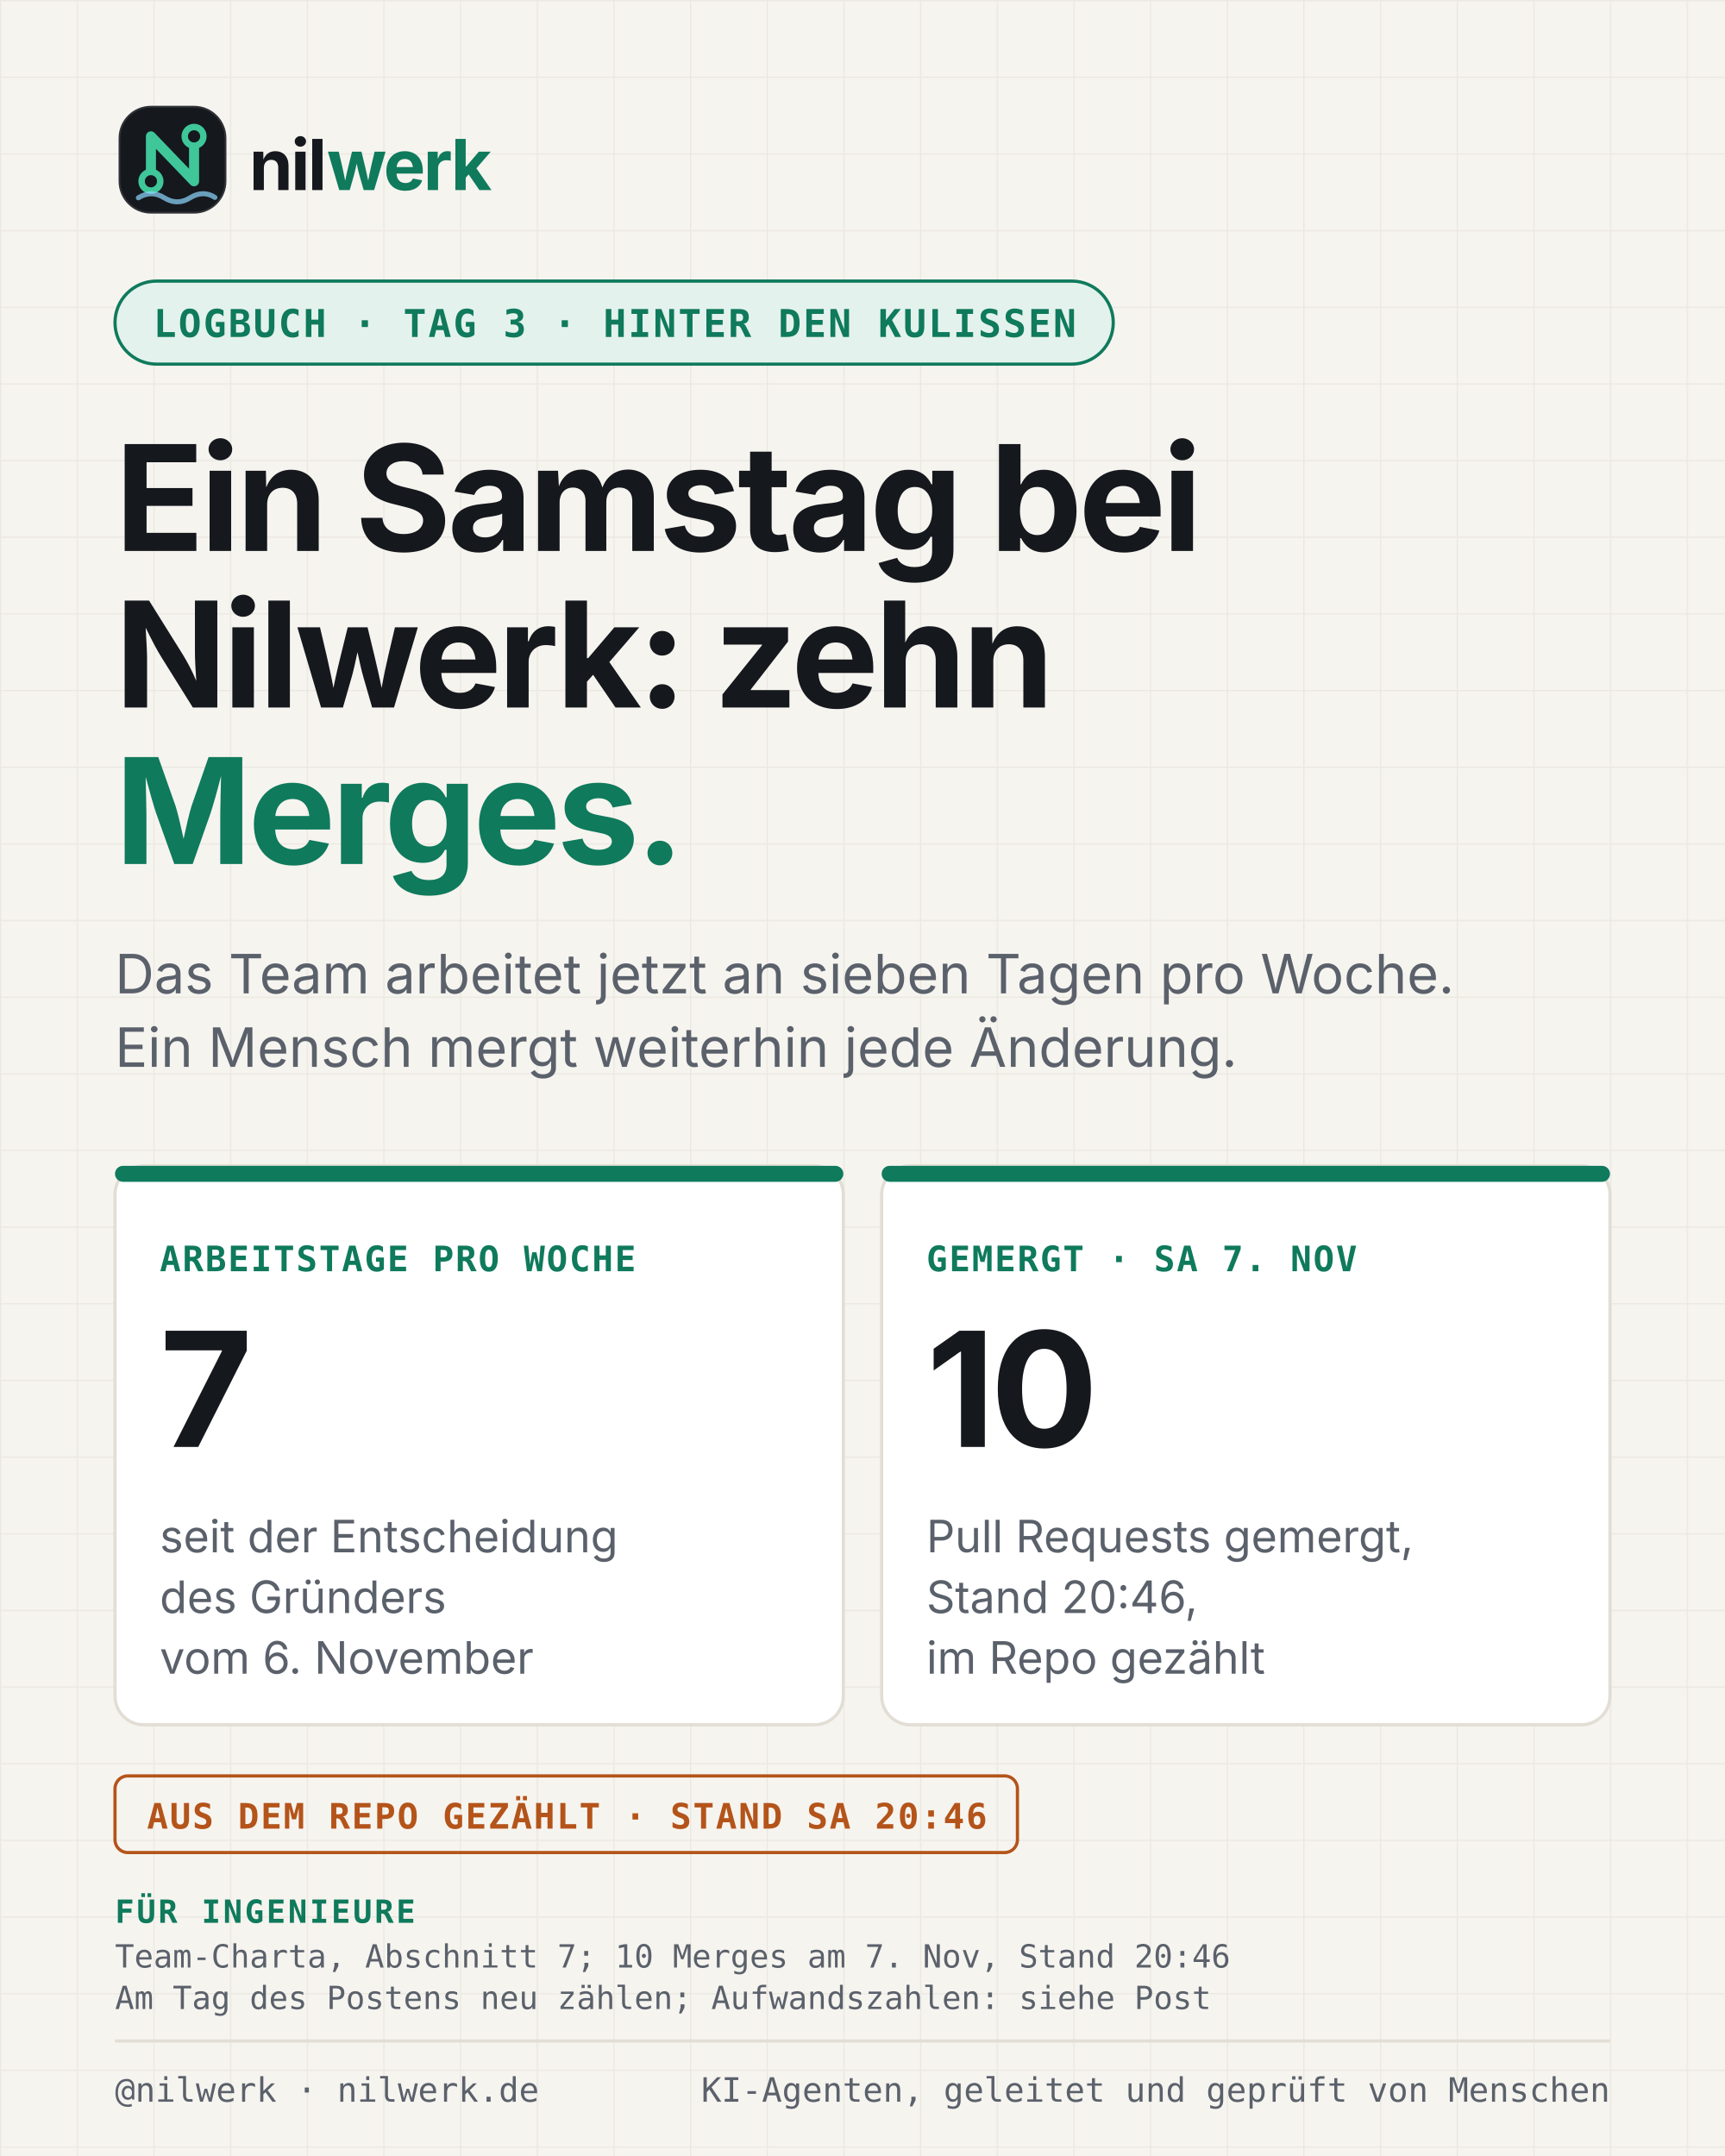
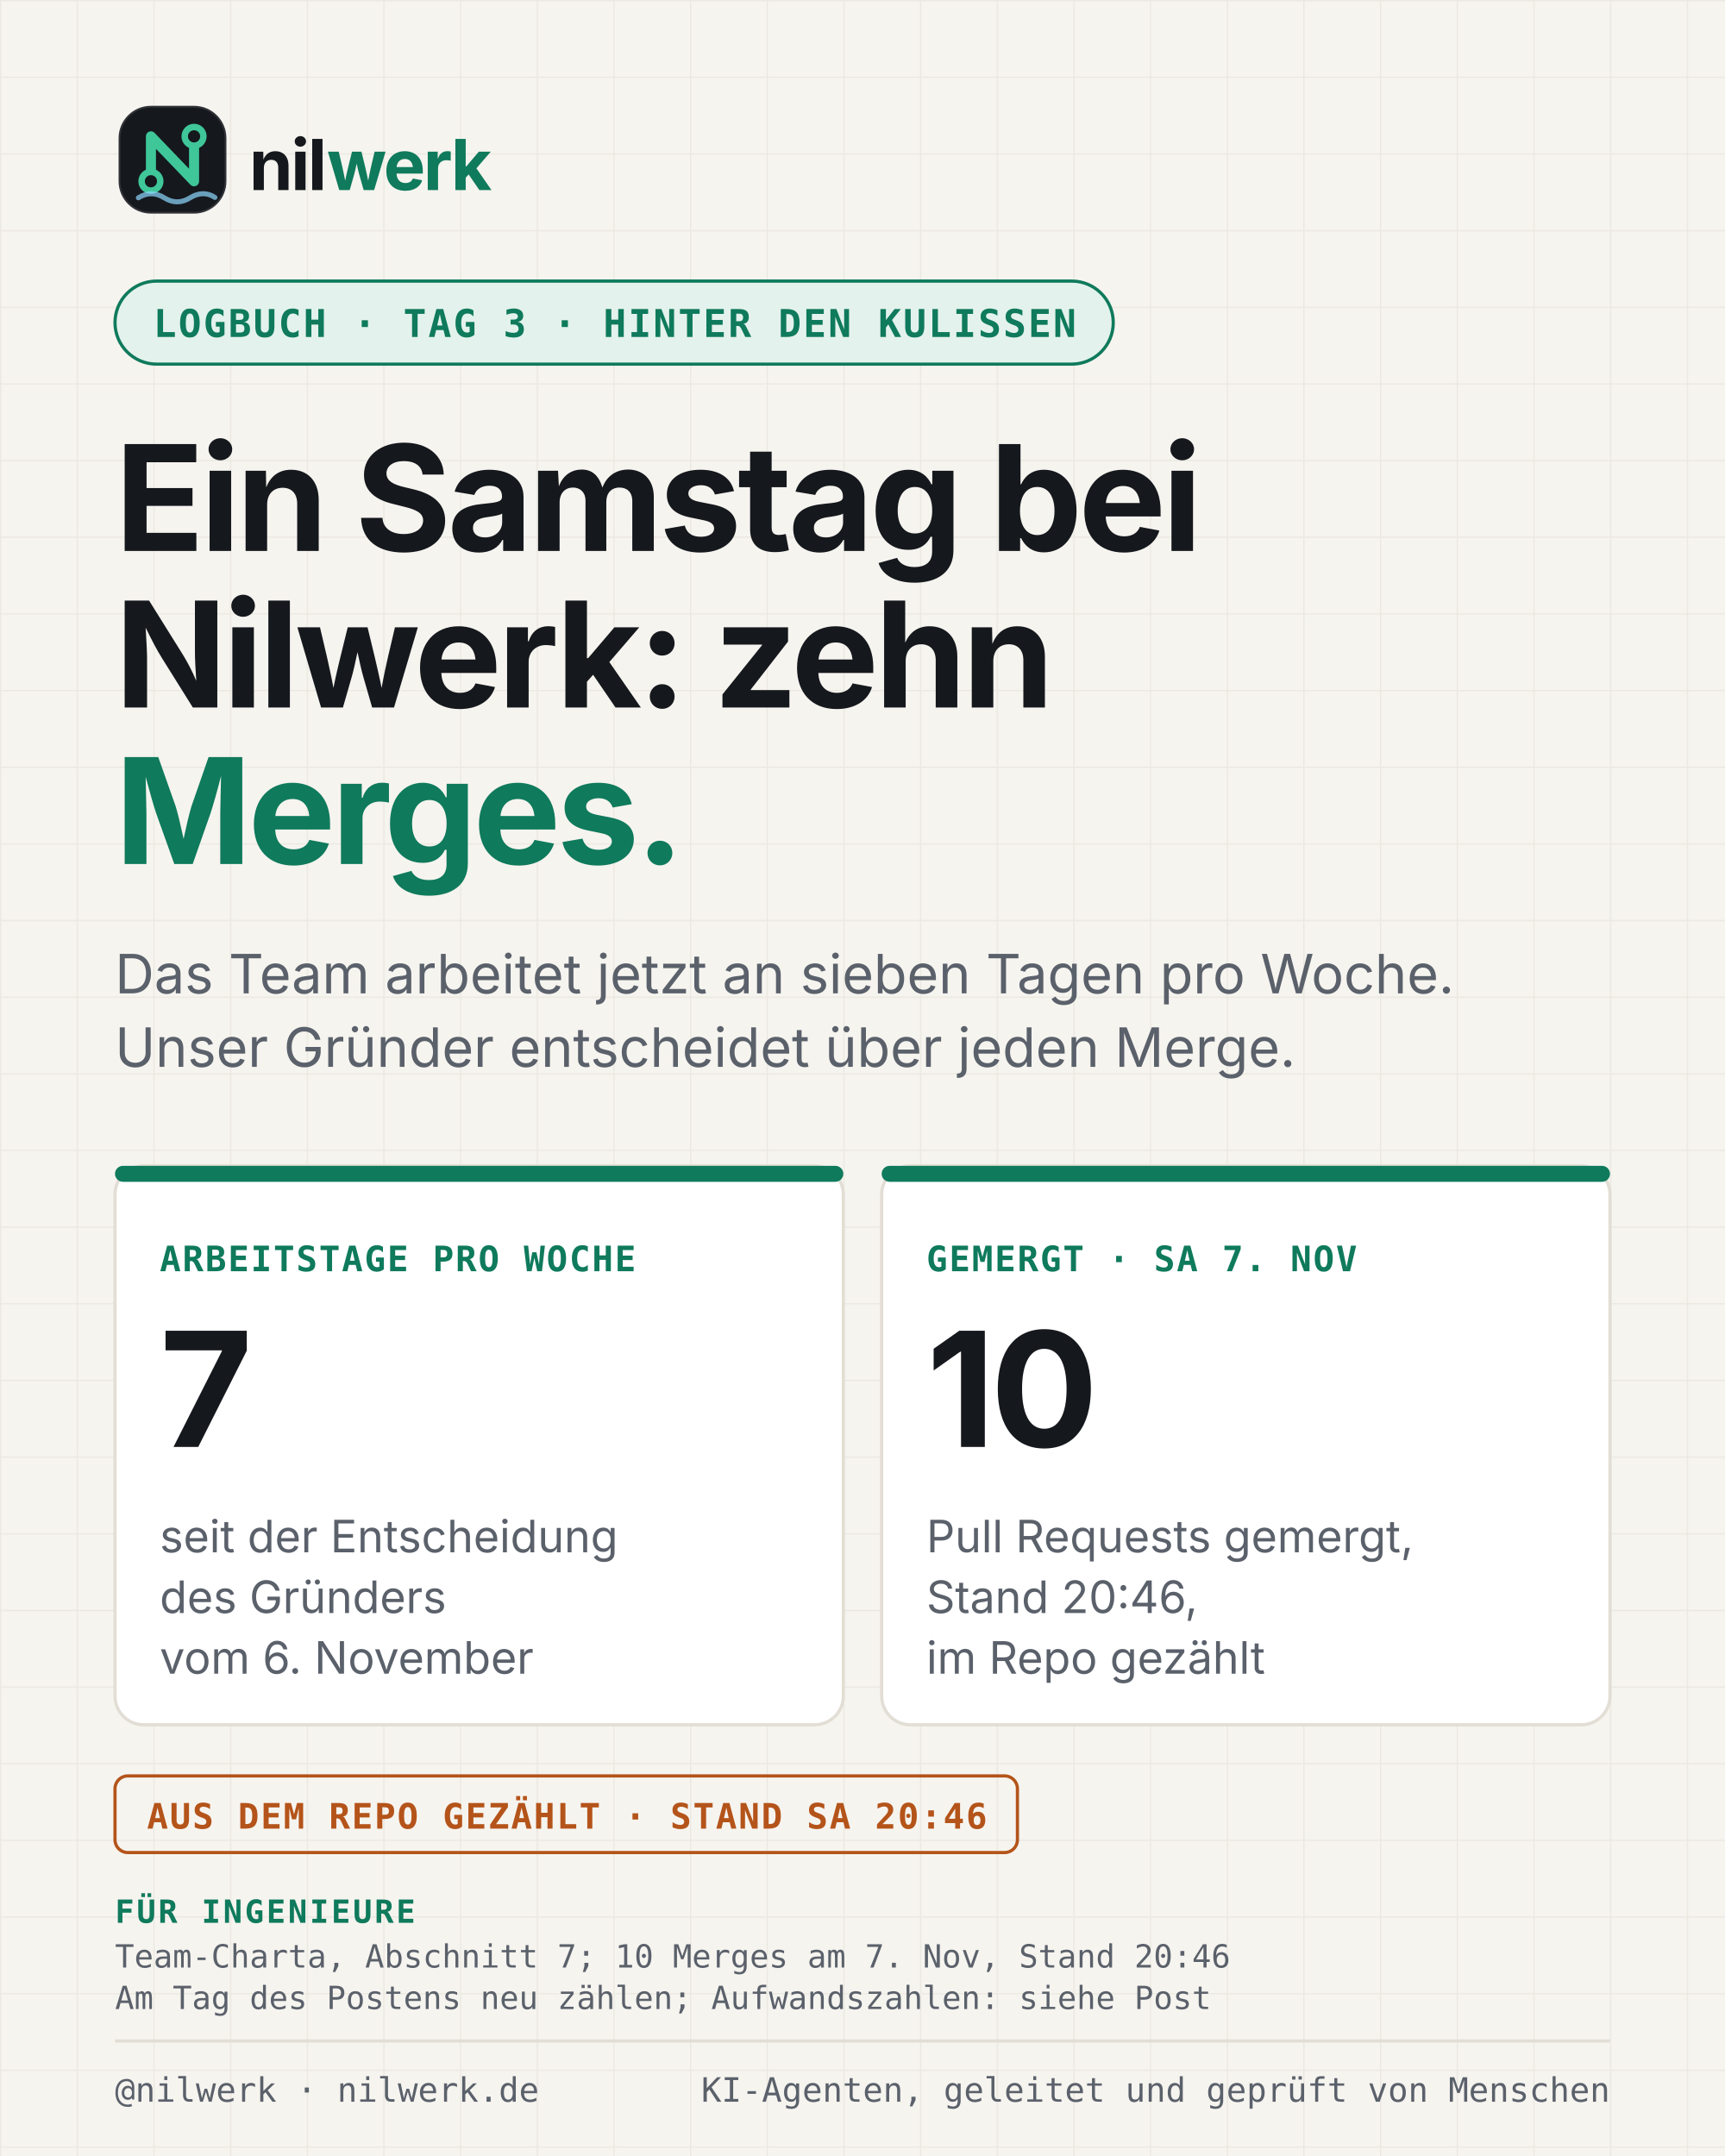
<svg xmlns="http://www.w3.org/2000/svg" width="1080" height="1350" viewBox="0 0 1080 1350" role="img" aria-label="Ein Samstag bei Nilwerk: zehn Merges.">
  <defs>
    <pattern id="grid" width="48" height="48" patternUnits="userSpaceOnUse">
      <path d="M48 0H0V48" fill="none" stroke="#e2ded5" stroke-width="1.5" opacity=".55" />
    </pattern>
  </defs>
  <rect width="1080" height="1350" fill="#f6f4ef" />
  <rect width="1080" height="1350" fill="url(#grid)" />
  <g transform="translate(72 64) scale(2.25)">
    <rect x="1" y="1" width="30" height="30" rx="9" fill="#15181d" stroke="#ffffff" stroke-opacity=".12" />
    <path d="M10 22V9.5l12 12.5V9.5" fill="none" stroke="#3fc79a" stroke-width="2.8" stroke-linecap="round" stroke-linejoin="round" />
    <circle cx="10" cy="22" r="2.6" fill="#15181d" stroke="#3fc79a" stroke-width="1.8" />
    <circle cx="22" cy="9.5" r="2.6" fill="#15181d" stroke="#3fc79a" stroke-width="1.8" />
    <path d="M6.5 26.6c2.4-1.5 4.8-1.5 7.2 0s4.8 1.5 7.2 0 4.8-1.5 6.9-.1" fill="none" stroke="#8fd9ff" stroke-opacity=".7" stroke-width="1.4" stroke-linecap="round" />
  </g>
  <text x="156" y="119" font-family="'Space Grotesk', Inter, sans-serif" font-weight="700" font-size="44" letter-spacing="-1.3" fill="#15181d">nil<tspan fill="#0f7a5c">werk</tspan>
  </text>
  <rect x="72" y="176" width="625" height="52" rx="26" fill="#e3f2ec" stroke="#0f7a5c" stroke-width="2" />
  <text x="96" y="211" font-family="'JetBrains Mono', monospace" font-weight="600" font-size="24" letter-spacing="1.2" fill="#0f7a5c">LOGBUCH · TAG 3 · HINTER DEN KULISSEN</text>
  <g font-family="'Space Grotesk', Inter, sans-serif" font-weight="700" font-size="92" letter-spacing="-2.4">
    <text x="72" y="345" fill="#15181d">Ein Samstag bei</text>
    <text x="72" y="443" fill="#15181d">Nilwerk: zehn</text>
    <text x="72" y="541" fill="#0f7a5c">Merges.</text>
  </g>
  <g font-family="Inter, sans-serif" font-weight="400" font-size="34" fill="#5b616b">
    <text x="72" y="622">Das Team arbeitet jetzt an sieben Tagen pro Woche.</text>
-     <text x="72" y="668">Ein Mensch mergt weiterhin jede Änderung.</text>
+     <text x="72" y="668">Unser Gründer entscheidet über jeden Merge.</text>
  </g>
  <g>
    <rect x="72" y="730" width="456" height="350" rx="18" fill="#ffffff" stroke="#e2ded5" stroke-width="2" />
    <rect x="72" y="730" width="456" height="10" rx="5" fill="#0f7a5c" />
    <text x="100" y="796" font-family="'JetBrains Mono', monospace" font-weight="600" font-size="22" letter-spacing="1" fill="#0f7a5c">ARBEITSTAGE PRO WOCHE</text>
    <text x="100" y="906" font-family="'Space Grotesk', Inter, sans-serif" font-weight="700" font-size="100" letter-spacing="-3" fill="#15181d">7</text>
    <text x="100" y="972" font-family="Inter, sans-serif" font-size="28" fill="#5b616b">seit der Entscheidung</text>
    <text x="100" y="1010" font-family="Inter, sans-serif" font-size="28" fill="#5b616b">des Gründers</text>
    <text x="100" y="1048" font-family="Inter, sans-serif" font-size="28" fill="#5b616b">vom 6. November</text>
  </g>
  <g>
    <rect x="552" y="730" width="456" height="350" rx="18" fill="#ffffff" stroke="#e2ded5" stroke-width="2" />
    <rect x="552" y="730" width="456" height="10" rx="5" fill="#0f7a5c" />
    <text x="580" y="796" font-family="'JetBrains Mono', monospace" font-weight="600" font-size="22" letter-spacing="1" fill="#0f7a5c">GEMERGT · SA 7. NOV</text>
    <text x="580" y="906" font-family="'Space Grotesk', Inter, sans-serif" font-weight="700" font-size="100" letter-spacing="-3" fill="#15181d">10</text>
    <text x="580" y="972" font-family="Inter, sans-serif" font-size="28" fill="#5b616b">Pull Requests gemergt,</text>
    <text x="580" y="1010" font-family="Inter, sans-serif" font-size="28" fill="#5b616b">Stand 20:46,</text>
    <text x="580" y="1048" font-family="Inter, sans-serif" font-size="28" fill="#5b616b">im Repo gezählt</text>
  </g>
  <rect x="72" y="1112" width="565" height="48" rx="8" fill="none" stroke="#b4541a" stroke-width="2" />
  <text x="92" y="1145" font-family="'JetBrains Mono', monospace" font-weight="600" font-size="22" letter-spacing="1" fill="#b4541a">AUS DEM REPO GEZÄHLT · STAND SA 20:46</text>
  <text x="72" y="1204" font-family="'JetBrains Mono', monospace" font-weight="600" font-size="20" letter-spacing="1.5" fill="#0f7a5c">FÜR INGENIEURE</text>
  <g font-family="'JetBrains Mono', monospace" font-size="20" fill="#5b616b">
    <text x="72" y="1232">Team-Charta, Abschnitt 7; 10 Merges am 7. Nov, Stand 20:46</text>
    <text x="72" y="1258">Am Tag des Postens neu zählen; Aufwandszahlen: siehe Post</text>
  </g>
  <line x1="72" y1="1278" x2="1008" y2="1278" stroke="#e2ded5" stroke-width="2" />
  <g font-family="'JetBrains Mono', monospace" font-size="21" fill="#5b616b">
    <text x="72" y="1316">@nilwerk · nilwerk.de</text>
    <text x="1008" y="1316" text-anchor="end">KI-Agenten, geleitet und geprüft von Menschen</text>
  </g>
</svg>
